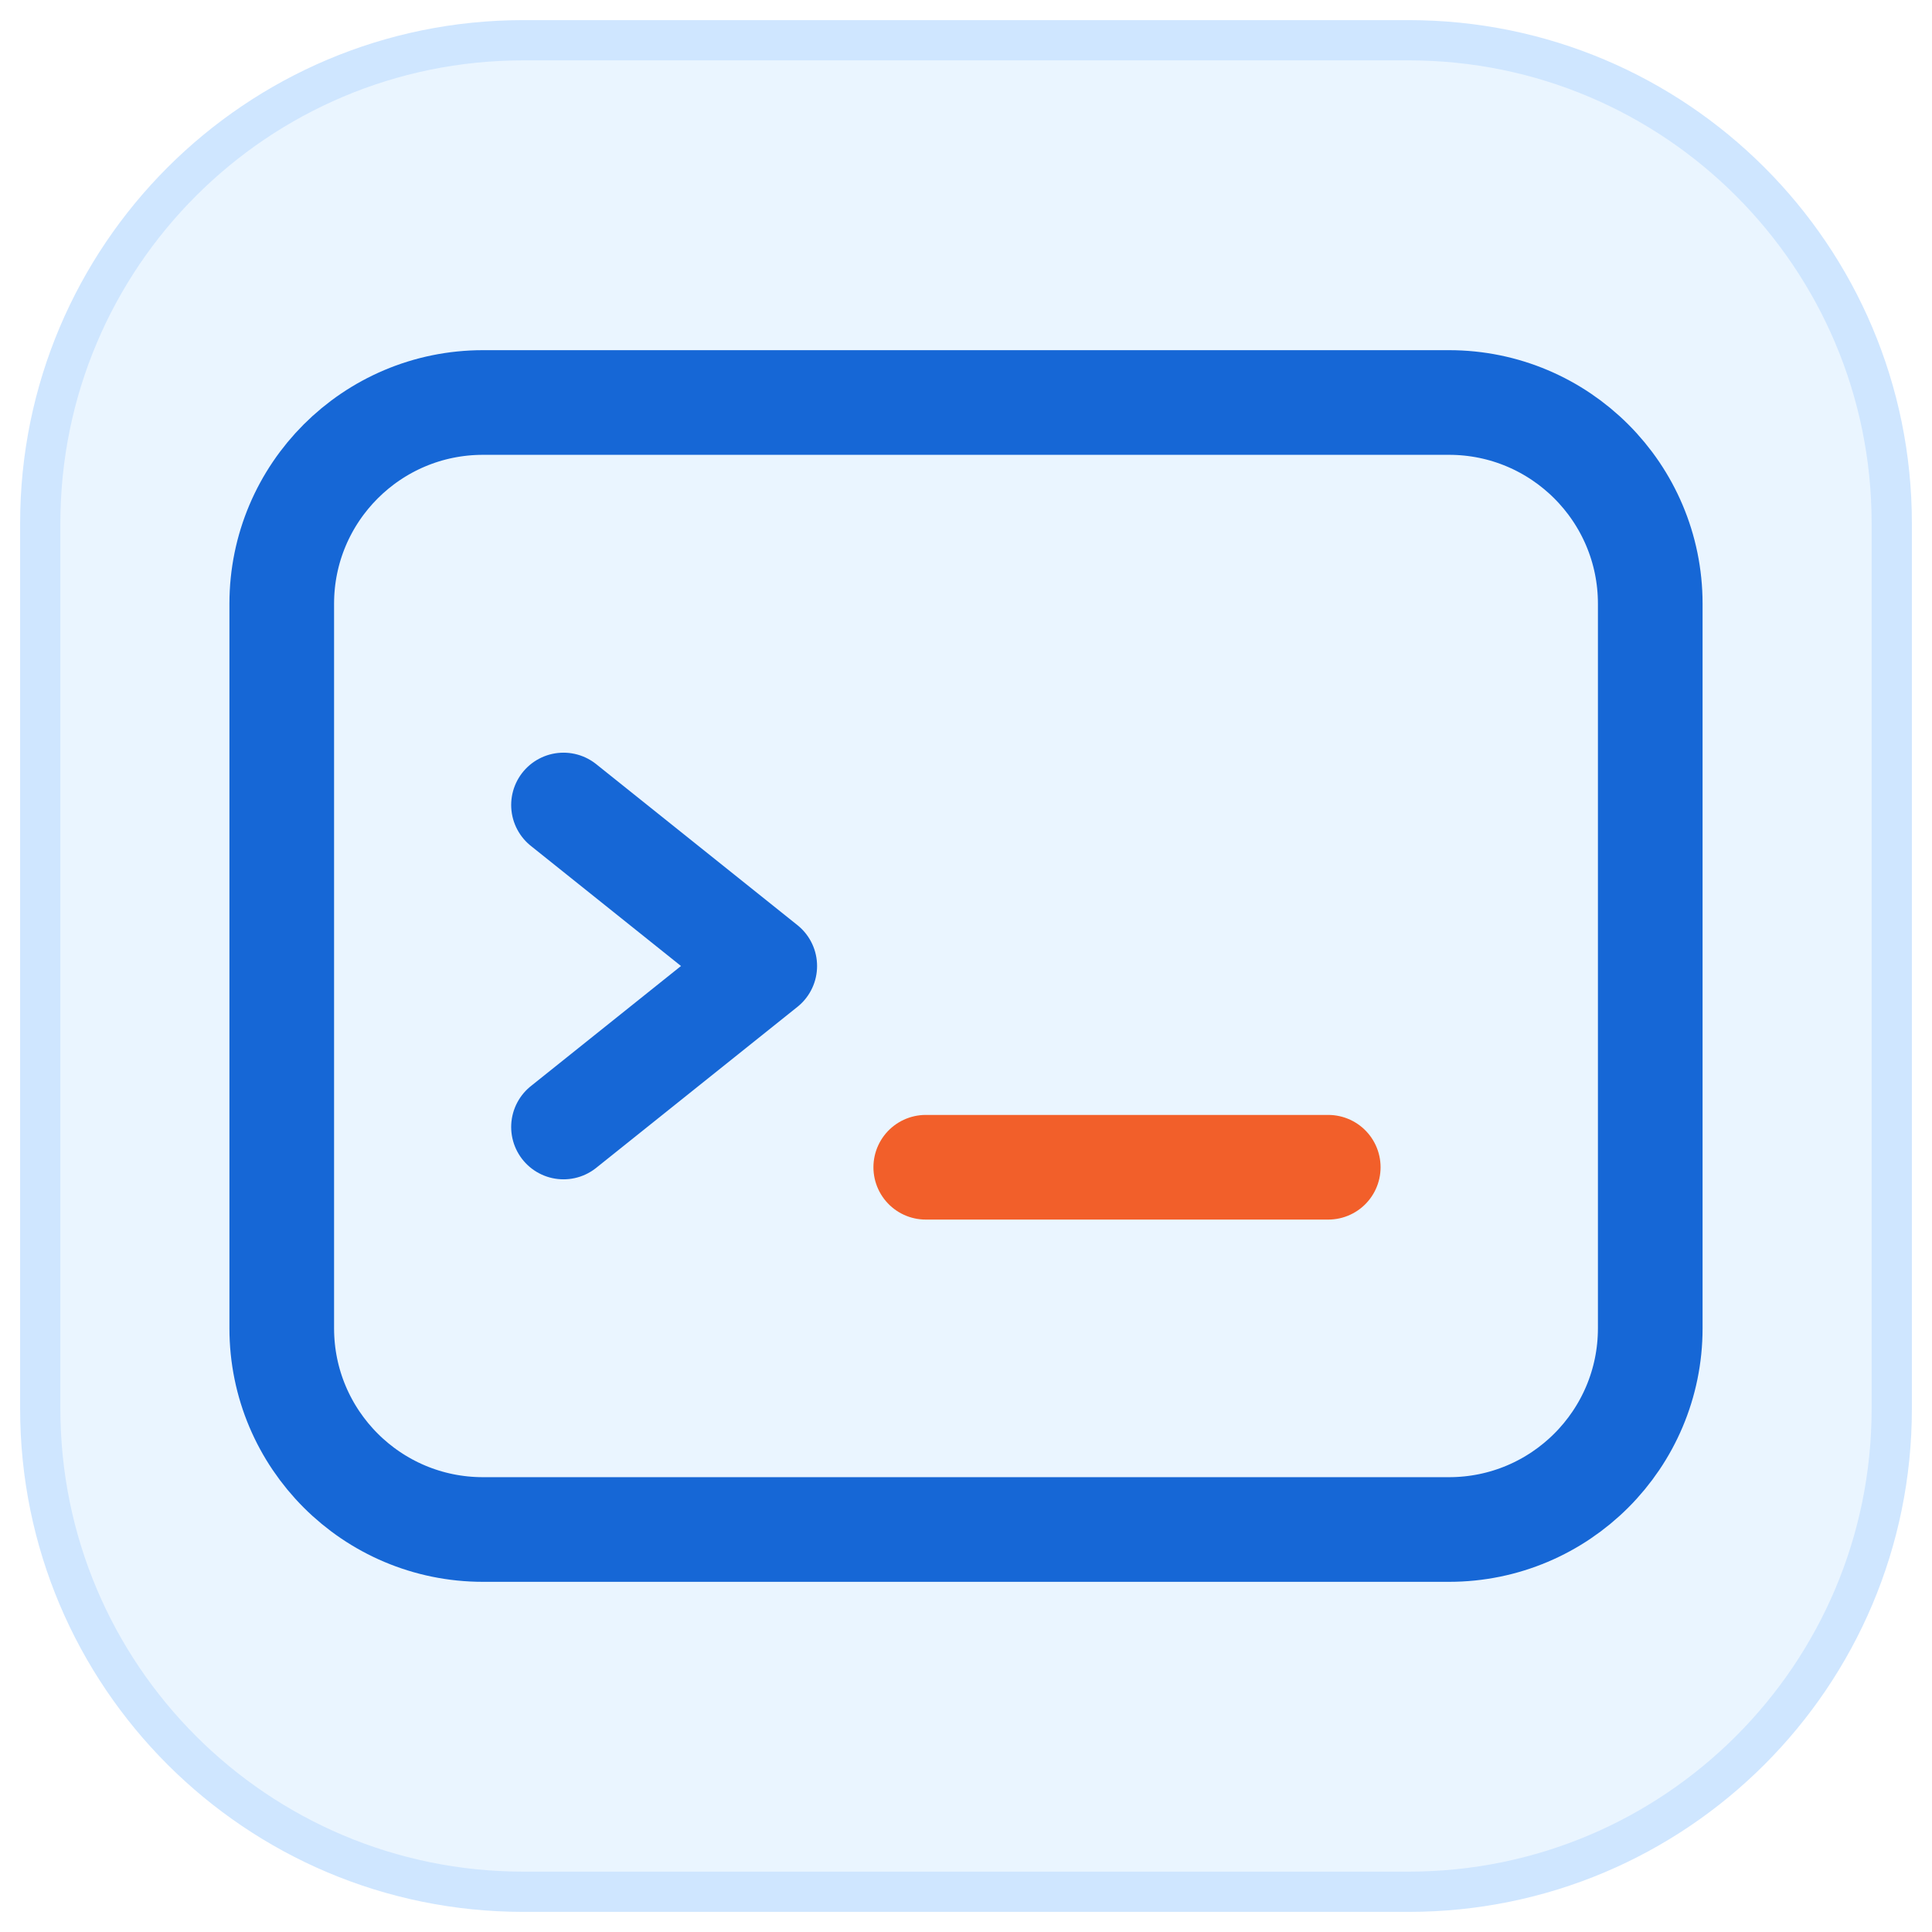
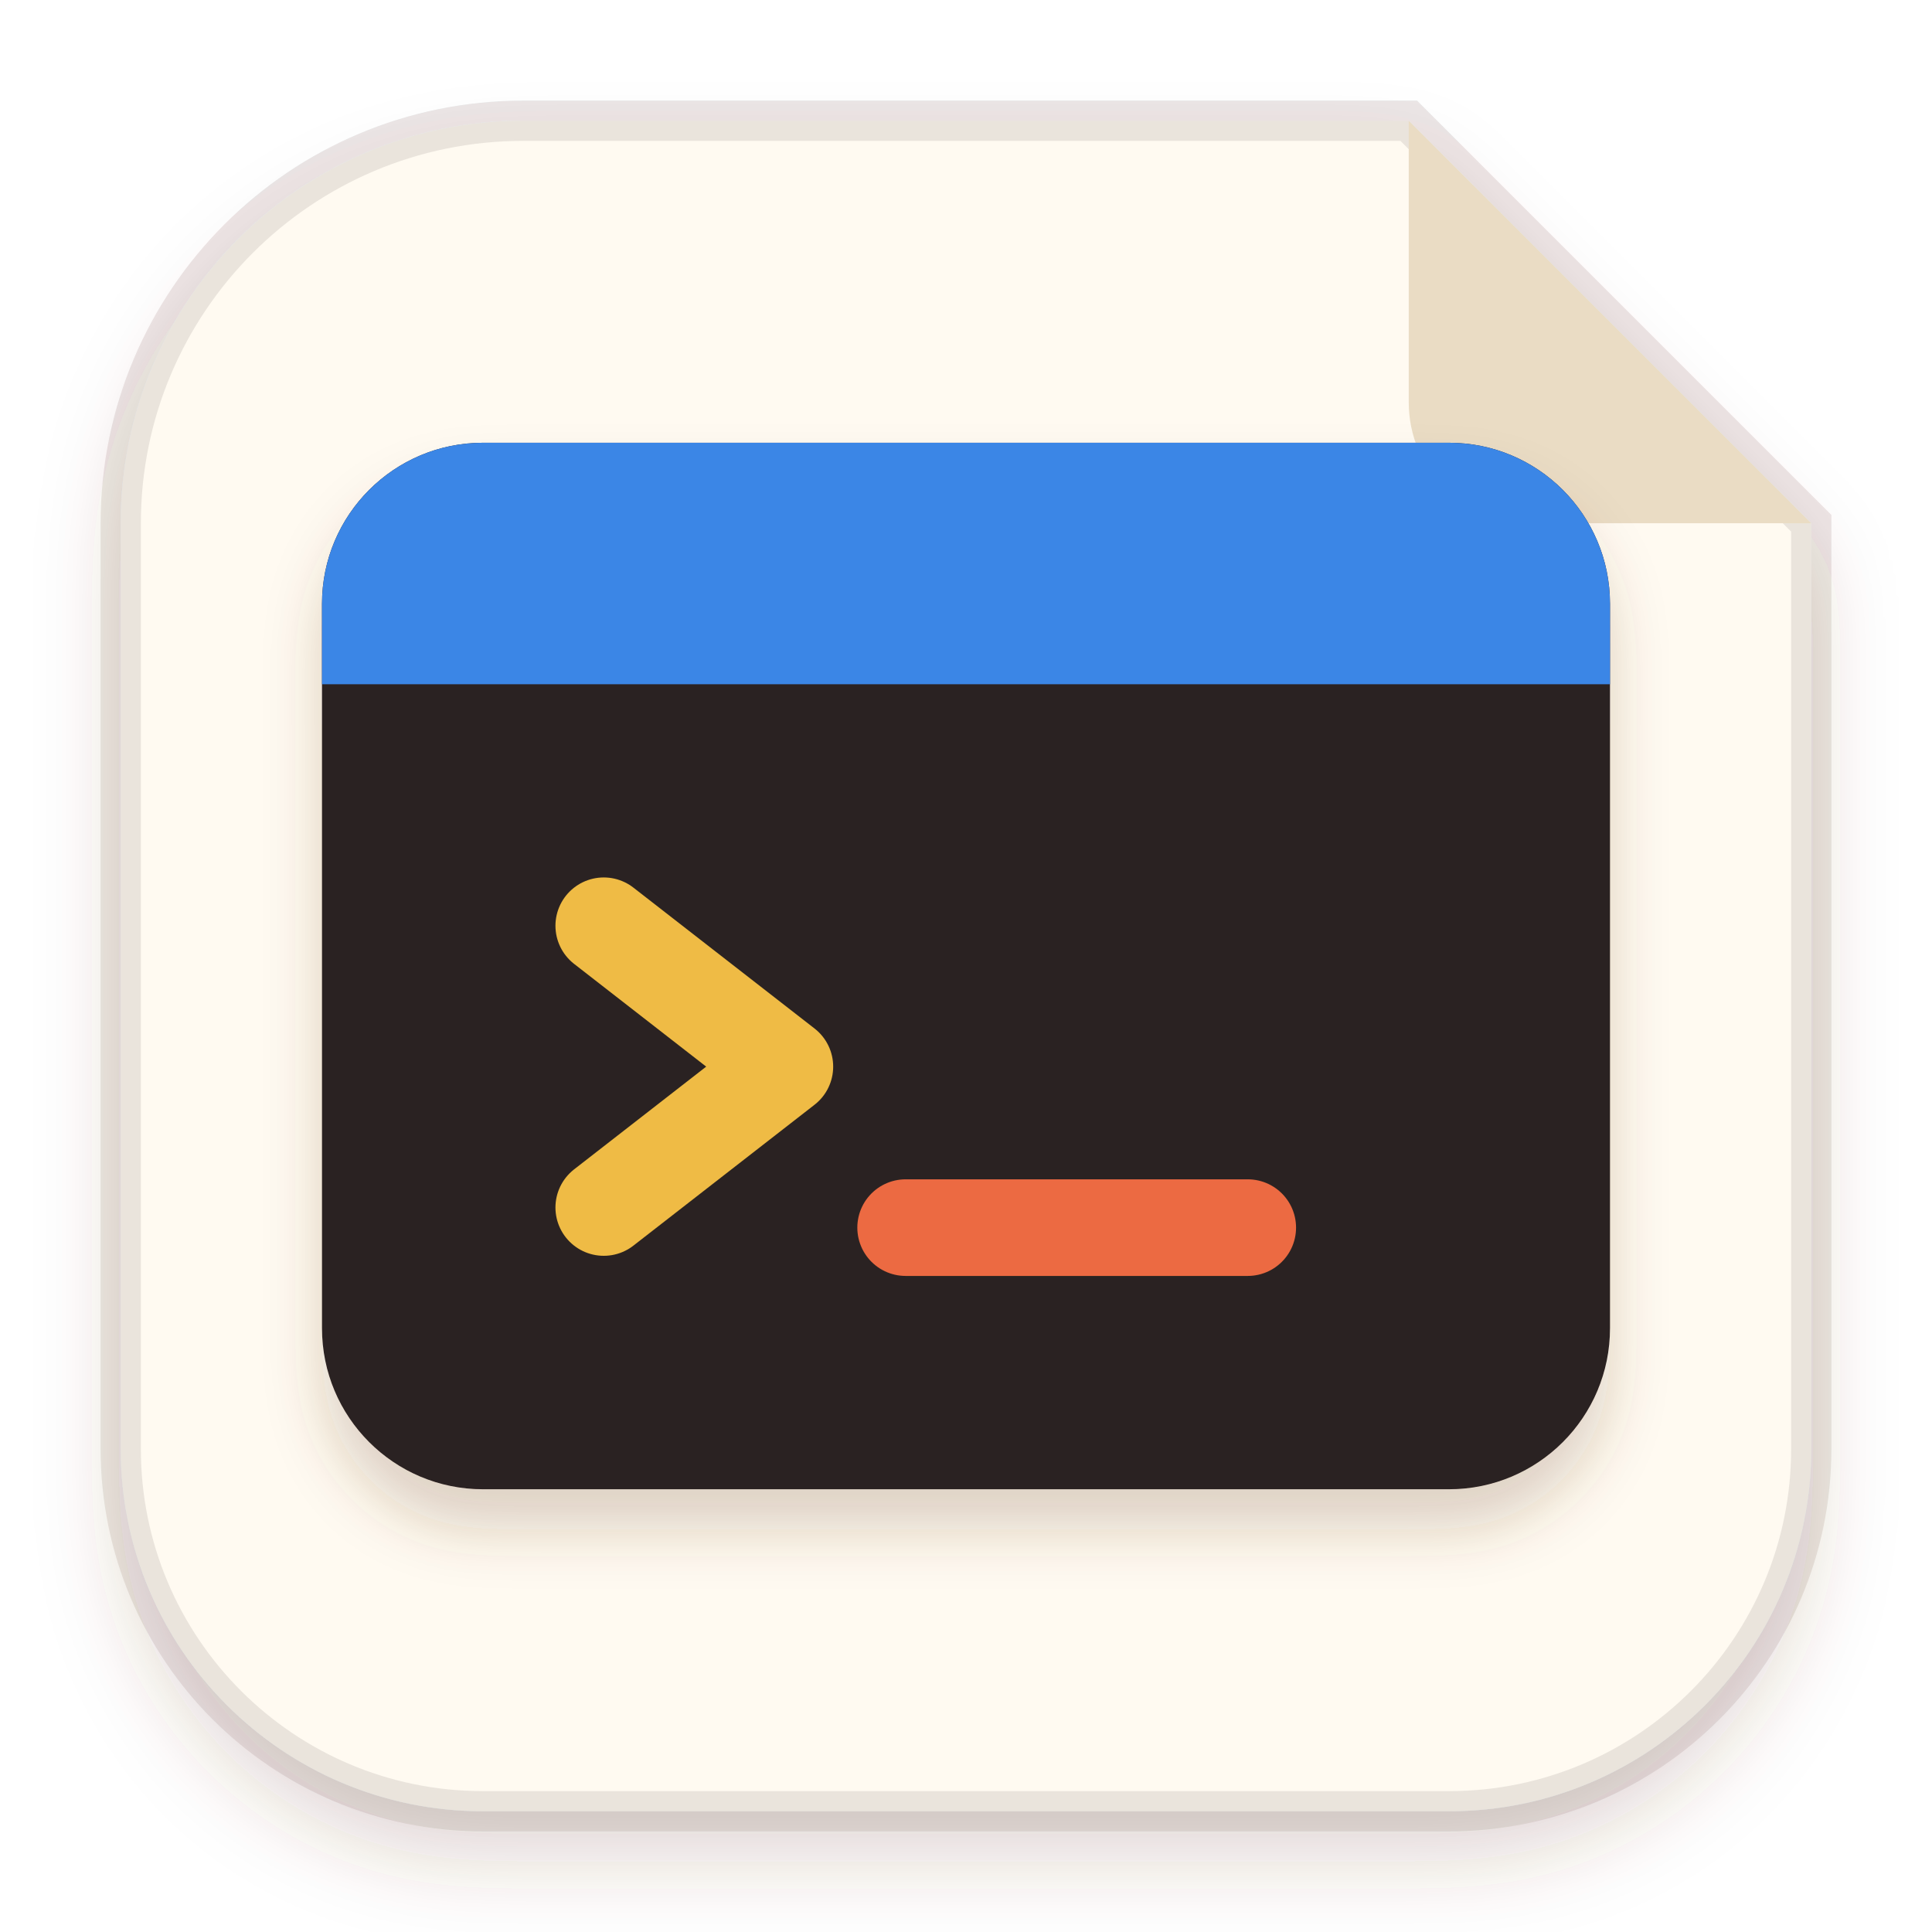
<svg xmlns="http://www.w3.org/2000/svg" viewBox="0 0 48 48" width="48" height="48">
-   <rect x="1" y="1" width="46" height="46" rx="12" fill="#eaf5ff" stroke="#cfe6ff" />
-   <g fill="none" stroke="#1667d6" stroke-width="2.6" stroke-linecap="round" stroke-linejoin="round">
-     <rect x="7" y="10" width="34" height="28" rx="5" />
-     <path d="M14 20l5 4-5 4" />
-     <path d="M23 29h10" stroke="#f25f2a" />
+   <defs>
+     <filter id="isf59" x="-30%" y="-30%" width="160%" height="170%">
+       <feDropShadow dx="0" dy="1.2" stdDeviation="1" flood-color="#6b4426" flood-opacity="0.19" />
+     </filter>
+     <filter id="igf60" x="-30%" y="-30%" width="160%" height="170%">
+       <feDropShadow dx="0" dy="1" stdDeviation="0.7" flood-color="#6b4426" flood-opacity="0.22" />
+     </filter>
+   </defs>
+   <path d="M13 3 H35 L45 13 V36 a9 9 0 0 1 -9 9 H12 a9 9 0 0 1 -9 -9 V13 a10 10 0 0 1 10 -10 Z" fill="#fffaf1" stroke="#2b2420" stroke-opacity="0.1" filter="url(#isf59)" />
+   <path d="M35 3 V10 a3 3 0 0 0 3 3 H45 Z" fill="#eadcc4" />
+   <g filter="url(#igf60)">
+     <rect x="8" y="11" width="32" height="26" rx="4" fill="#2b2420" />
+     <path d="M8 15 a4 4 0 0 1 4 -4 H36 a4 4 0 0 1 4 4 V17 H8 Z" fill="#3b86e6" />
+     <path d="M15 23 L19.5 26.5 L15 30" fill="none" stroke="#efbb45" stroke-width="2.4" stroke-linecap="round" stroke-linejoin="round" />
+     <path d="M22.5 30.5 H31" stroke="#ec6a42" stroke-width="2.4" stroke-linecap="round" />
  </g>
</svg>
